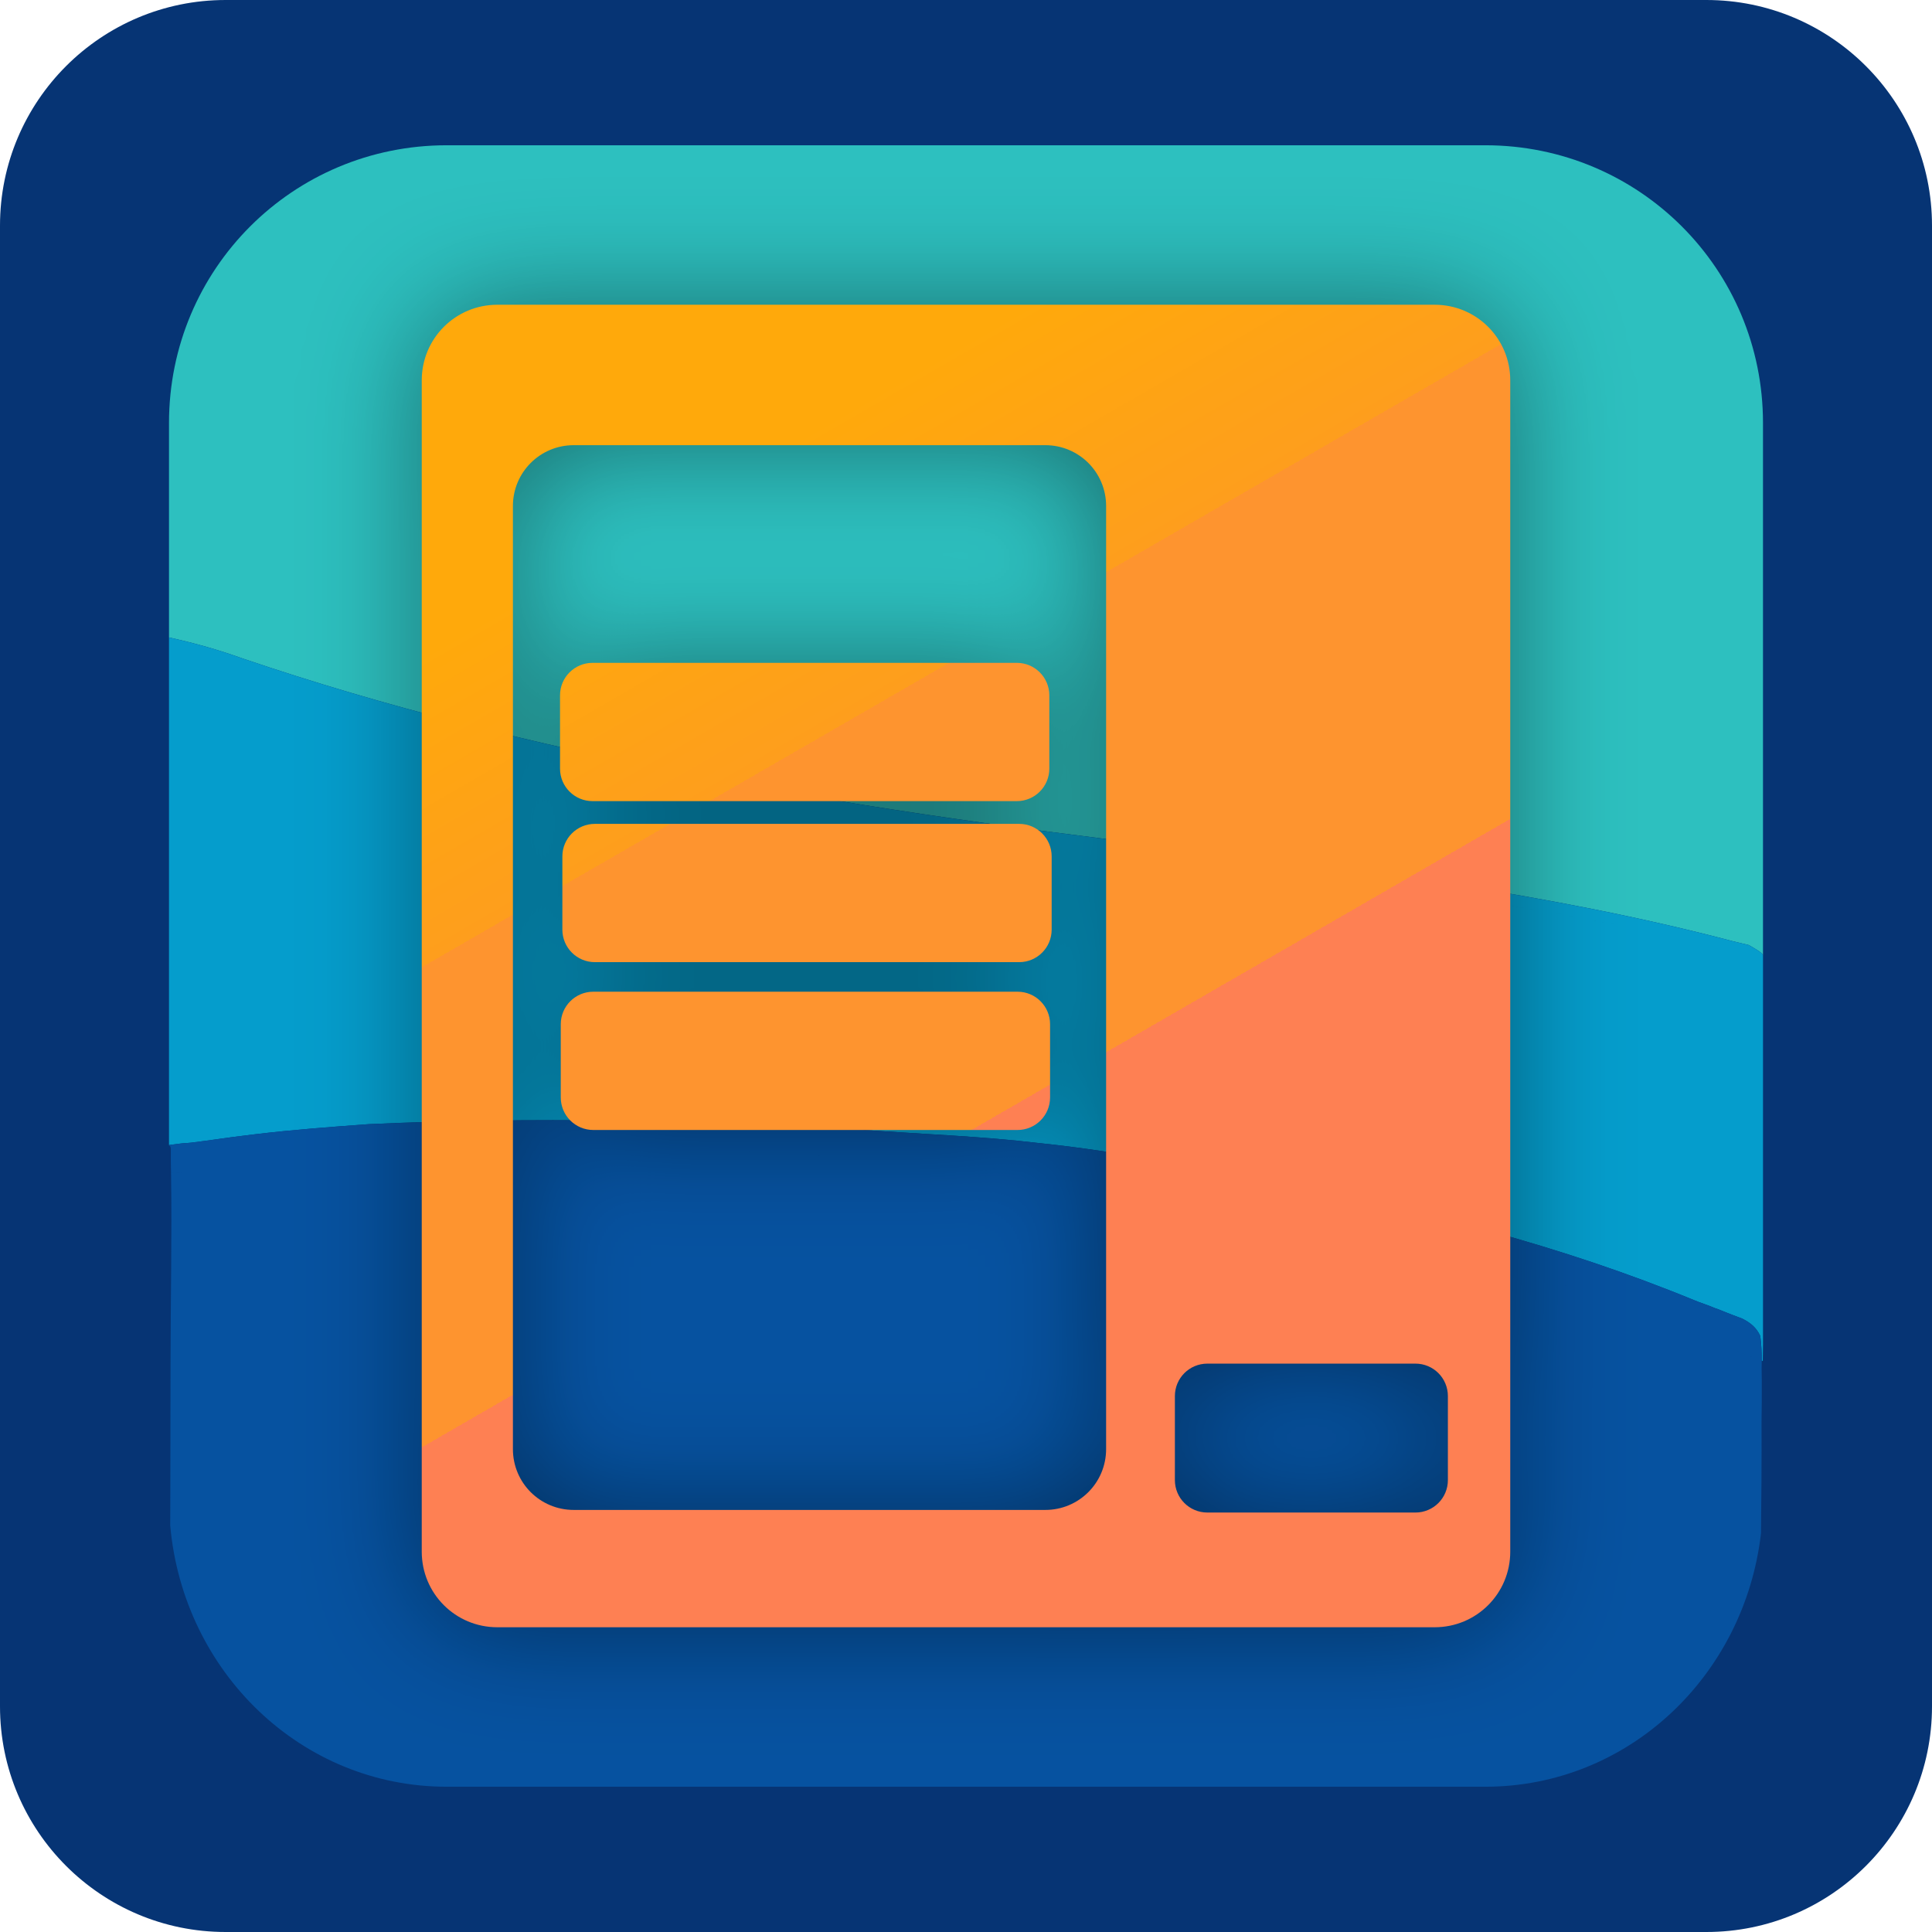
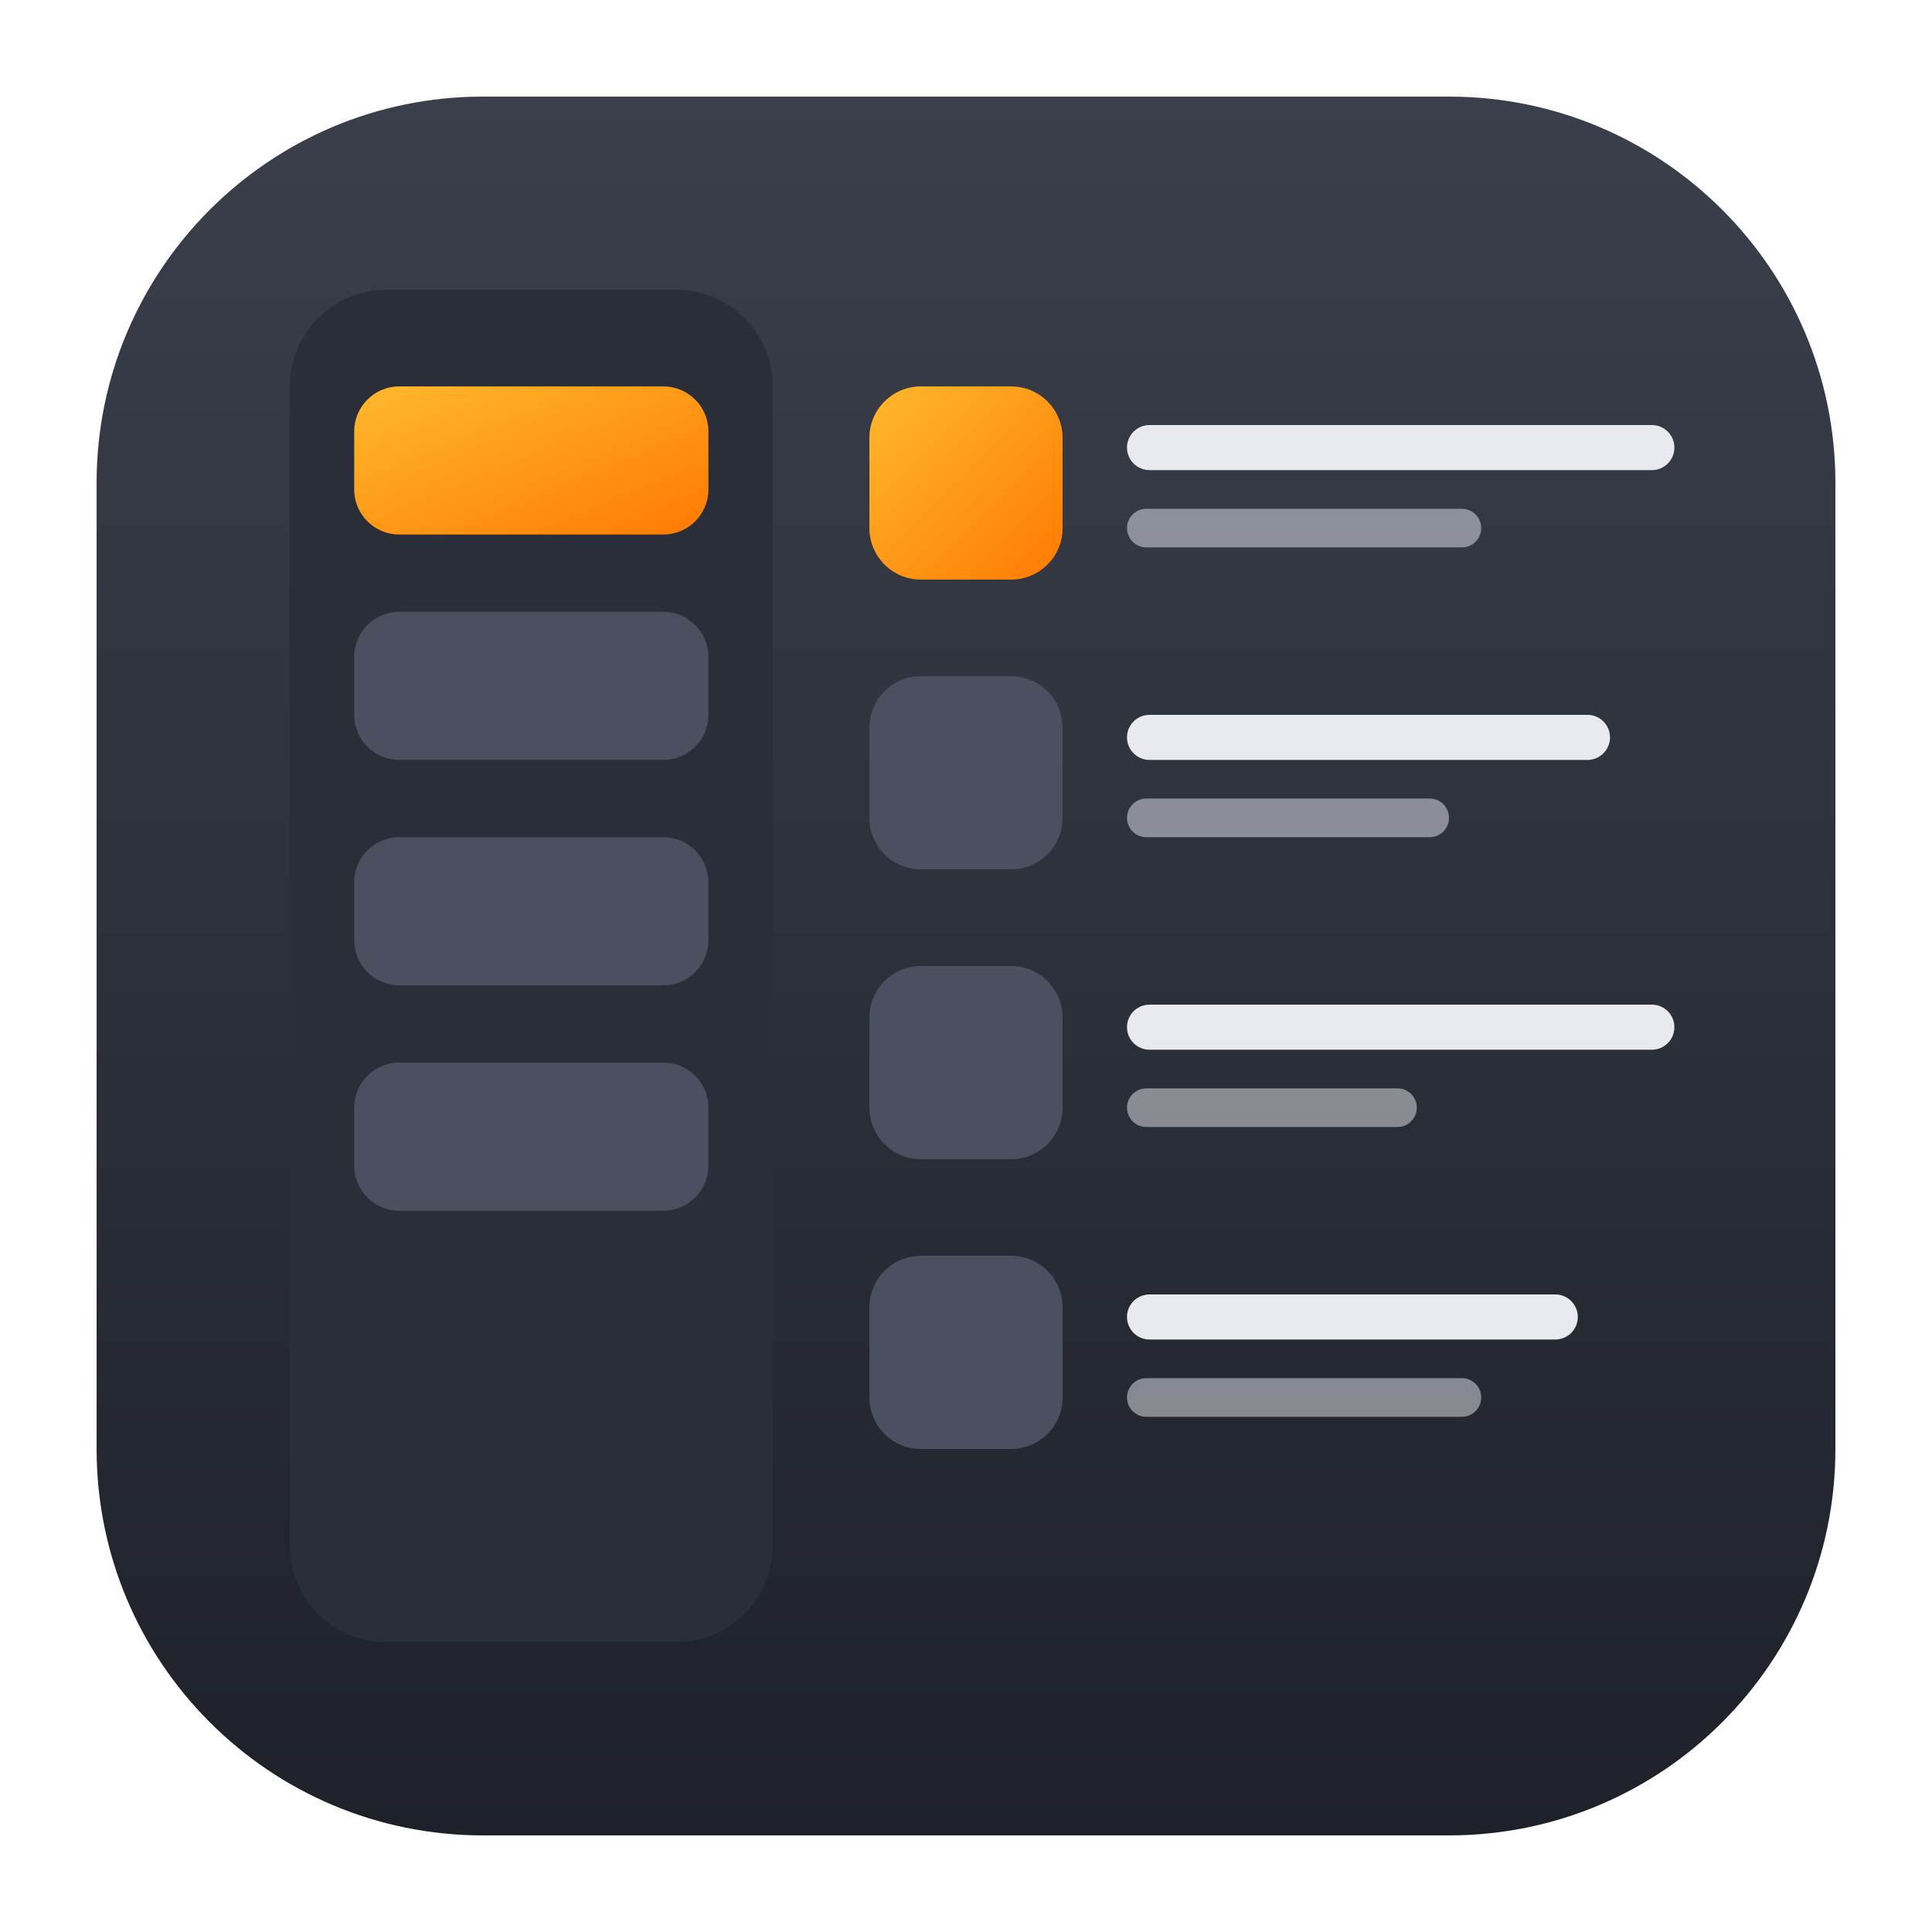
- <svg xmlns="http://www.w3.org/2000/svg" xmlns:xlink="http://www.w3.org/1999/xlink" version="1.1" width="600" height="600" id="svg37" xml:space="preserve">
-   <defs id="defs37">
-     <linearGradient id="linearGradient1">
-       <stop style="stop-color:#ffa90b;stop-opacity:1;" offset="0" id="stop1" />
-       <stop style="stop-color:#fe9e1d;stop-opacity:1;" offset="0.251" id="stop7" />
-       <stop style="stop-color:#fe942f;stop-opacity:1;" offset="0.251" id="stop6" />
-       <stop style="stop-color:#fe942f;stop-opacity:1;" offset="0.633" id="stop8" />
-       <stop style="stop-color:#fe8053;stop-opacity:1;" offset="0.633" id="stop9" />
-       <stop style="stop-color:#fe8053;stop-opacity:1;" offset="1" id="stop2" />
+ <svg xmlns="http://www.w3.org/2000/svg" width="600" height="600" viewBox="0 0 600 600">
+   <defs>
+     <linearGradient id="g" x1="0" y1="0" x2="0" y2="1">
+       <stop offset="0" stop-color="#3a3f4b" />
+       <stop offset="1" stop-color="#1e2129" />
    </linearGradient>
-     <filter style="color-interpolation-filters:sRGB" id="filter27" x="-0.127" y="-0.105" width="1.255" height="1.21">
-       <feGaussianBlur stdDeviation="17.953" id="feGaussianBlur27" />
-     </filter>
-     <linearGradient xlink:href="#linearGradient1" id="linearGradient2" x1="237.565" y1="166.891" x2="406.587" y2="459.644" gradientUnits="userSpaceOnUse" />
-     <linearGradient xlink:href="#linearGradient1" id="linearGradient9" gradientUnits="userSpaceOnUse" x1="237.565" y1="166.891" x2="406.587" y2="459.644" />
-     <linearGradient xlink:href="#linearGradient1" id="linearGradient10" gradientUnits="userSpaceOnUse" x1="237.565" y1="166.891" x2="406.587" y2="459.644" />
-     <linearGradient xlink:href="#linearGradient1" id="linearGradient11" gradientUnits="userSpaceOnUse" x1="237.565" y1="166.891" x2="406.587" y2="459.644" />
-     <linearGradient xlink:href="#linearGradient1" id="linearGradient12" gradientUnits="userSpaceOnUse" x1="237.565" y1="166.891" x2="406.587" y2="459.644" />
+     <linearGradient id="o" x1="0" y1="0" x2="1" y2="1">
+       <stop offset="0" stop-color="#ffb92e" />
+       <stop offset="1" stop-color="#ff7a00" />
+     </linearGradient>
  </defs>
-   <rect style="opacity:1;fill:#063474;fill-opacity:1;fill-rule:nonzero;stroke:none" id="rect6" width="600" height="600" x="0" y="0" ry="70.075" />
-   <g id="g9" transform="translate(-22.3428,-15.35257)">
-     <path d="m 161.066,60.467 c -47.777,0 -86.238,38.464 -86.238,86.24 v 66.607 c 8.525,1.896 15.074,3.769 22.896,6.547 88.126,29.974 187.125,46.55 284.057,57.973 59.723,7.06 122.072,14.883 178.668,29.809 2.494,0.606 2.494,0.605 5.039,1.223 2.83,1.645 3.8,2.208 4.369,3.072 V 146.707 c 0,-47.777 -38.462,-86.24 -86.238,-86.24 z" style="opacity:1;fill:#2dc0bf;fill-opacity:1;stroke:none;stroke-width:1.163" id="path19" />
-     <path id="path21" style="fill:#059dcc;fill-opacity:1;stroke-width:1.523" d="m 569.857,314.465 c -0.569,-0.809 -1.539,-1.337 -4.369,-2.877 -2.545,-0.579 -2.545,-0.577 -5.039,-1.145 C 503.854,296.469 441.504,289.144 381.781,282.533 284.849,271.838 185.851,256.319 97.725,228.254 c -7.823,-2.601 -14.372,-4.356 -22.896,-6.131 v 148.82 l 4.314,-0.541 c 1.813,-0.063 3.043,-0.228 6.297,-0.668 3.052,-0.443 6.127,-0.868 9.225,-1.271 l 6.898,-0.861 c 11.513,-1.378 23.437,-2.274 35.439,-3.141 50.469,-2.27 102.016,-1.216 152.391,1.711 18.692,1.371 37.852,2.034 55.754,4.186 24.978,2.584 49.005,7.56 73.213,12.078 45.859,8.712 89.128,19.861 129.971,36.637 2.145,0.916 4.468,1.582 6.592,2.525 0.311,0.105 0.631,0.211 0.943,0.316 1.891,0.749 2.978,1.249 7.52,2.926 2.609,1.306 4.468,2.849 5.629,5.416 0.353,2.575 0.462,5.098 0.455,7.654 0.107,0.041 0.215,0.082 0.324,0.123 0.022,-1.699 0.043,-3.397 0.065,-5.096 z m 0,-2.527 c -0.569,-0.864 -1.539,-1.427 -4.369,-3.072 -2.545,-0.618 -2.545,-0.617 -5.039,-1.223 -56.596,-14.926 -118.945,-22.748 -178.668,-29.809 -96.932,-11.423 -195.93,-27.998 -284.057,-57.973 -7.823,-2.778 -14.372,-4.651 -22.896,-6.547 v 8.809 c 8.525,1.775 15.074,3.53 22.896,6.131 88.126,28.065 187.125,43.584 284.057,54.279 59.723,6.61 122.072,13.935 178.668,27.91 2.494,0.567 2.494,0.566 5.039,1.145 2.83,1.54 3.8,2.068 4.369,2.877 z" />
-     <path id="path26" style="fill:#0652a0;fill-opacity:1;stroke-width:1.49" d="m 569.469,437.91 c -2.409,-0.912 -4.404,-1.667 -6.084,-2.305 -1.47,-0.757 -3.177,-1.438 -5.131,-2.184 -0.812,-0.281 -1.599,-0.551 -2.389,-0.824 -1.472,-0.6 -3.887,-1.494 -5.854,-2.342 -0.544,-0.232 -1.137,-0.352 -1.682,-0.582 -40.15,-17.622 -84.398,-28.926 -129.971,-37.672 -7.576,-1.48 -14.595,-3.563 -22.352,-4.885 -1.814,-0.312 -3.629,-0.624 -5.498,-0.945 -14.598,-2.455 -29.774,-4.661 -45.35,-6.586 -15.983,-1.7 -32.071,-3.031 -48.193,-4.037 -1.261,-0.078 -2.485,-0.151 -3.709,-0.227 -1.276,-0.079 -2.588,0.032 -3.865,-0.045 -50.954,-3.842 -102.989,-5.424 -152.391,-1.758 -0.742,0.034 -1.499,-0.061 -2.24,-0.025 -1.636,0.095 -3.224,0.187 -4.812,0.279 -5.873,0.333 -11.417,0.9 -17.275,1.549 l -33.531,4.307 c -0.946,0.034 -2.051,0.038 -3.684,0.039 0.309,19.754 -0.144,39.512 -0.156,59.268 -0.007,12.839 -0.021,25.678 -0.066,38.518 -0.013,3.887 -0.025,7.773 -0.033,11.66 4.075,45.631 40.832,81.125 85.863,81.125 h 322.553 c 44.246,0 80.504,-34.266 85.621,-78.746 0.012,-2.372 0.03,-4.743 0.059,-7.115 0.075,-6.195 0.117,-12.388 0.115,-18.584 -0.008,-2.953 -0.01,-5.906 -0.01,-8.859 0.059,-4.238 0.114,-8.473 0.076,-12.711 -0.025,-1.961 -0.024,-1.961 -0.049,-3.883 0.022,-0.815 0.035,-1.624 0.037,-2.43 z m -432.467,-73.449 c -12.003,0.866 -23.927,1.763 -35.439,3.141 l -6.898,0.861 c -3.098,0.403 -6.173,0.828 -9.225,1.271 -3.254,0.44 -4.484,0.605 -6.297,0.668 l -4.314,0.541 v 0.146 c 0.827,0.232 0.493,1.278 0.574,5.346 0.022,1.077 0.04,2.155 0.057,3.232 1.633,-8e-4 2.738,-0.006 3.684,-0.039 l 33.531,-4.307 c 5.859,-0.649 11.402,-1.216 17.275,-1.549 1.588,-0.092 3.176,-0.184 4.812,-0.279 0.741,-0.036 1.498,0.06 2.24,0.025 49.402,-3.666 101.436,-2.084 152.391,1.758 1.278,0.076 2.589,-0.034 3.865,0.045 1.224,0.075 2.448,0.149 3.709,0.227 16.122,1.006 32.21,2.337 48.193,4.037 15.576,1.925 30.751,4.131 45.35,6.586 1.869,0.321 3.684,0.633 5.498,0.945 7.757,1.321 14.775,3.405 22.352,4.885 45.572,8.746 89.821,20.05 129.971,37.672 0.545,0.23 1.137,0.35 1.682,0.582 1.967,0.848 4.381,1.742 5.854,2.342 0.79,0.273 1.577,0.543 2.389,0.824 1.954,0.746 3.661,1.427 5.131,2.184 1.68,0.638 3.675,1.393 6.084,2.305 0.007,-2.556 -0.102,-5.079 -0.455,-7.654 -1.161,-2.567 -3.02,-4.11 -5.629,-5.416 -4.542,-1.677 -5.628,-2.177 -7.52,-2.926 -0.312,-0.105 -0.632,-0.212 -0.943,-0.316 -2.124,-0.944 -4.447,-1.61 -6.592,-2.525 -40.843,-16.776 -84.112,-27.925 -129.971,-36.637 -24.207,-4.518 -48.235,-9.494 -73.213,-12.078 -17.902,-2.152 -37.062,-2.815 -55.754,-4.186 -50.375,-2.927 -101.922,-3.981 -152.391,-1.711 z" />
-   </g>
-   <g id="g27-2" transform="translate(-22.07617,-13.26758)" style="opacity:0.428;fill:#000000;fill-opacity:1;stroke:none;stroke-opacity:1;filter:url(#filter27)">
-     <path id="rect26-8" style="opacity:1;fill:#000000;fill-opacity:1;fill-rule:nonzero;stroke:none;stroke-opacity:1" d="m 176.531,107.91 c -13.006,0 -23.477,10.469 -23.477,23.475 v 363.766 c 0,13.006 10.471,23.475 23.477,23.475 h 291.09 c 13.006,0 23.477,-10.469 23.477,-23.475 V 131.385 c 0,-13.006 -10.471,-23.475 -23.477,-23.475 z m 23.736,43.611 h 146.422 c 10.471,0 18.9,8.429 18.9,18.9 v 292.871 c 0,10.471 -8.429,18.9 -18.9,18.9 H 200.268 c -10.471,0 -18.902,-8.429 -18.902,-18.9 V 170.422 c 0,-10.471 8.431,-18.9 18.902,-18.9 z m 196.771,285.232 h 64.604 c 5.591,0 10.09,4.501 10.09,10.092 v 26.062 c 0,5.591 -4.499,10.092 -10.09,10.092 h -64.604 c -5.591,0 -10.092,-4.501 -10.092,-10.092 v -26.062 c 0,-5.591 4.501,-10.092 10.092,-10.092 z" />
-     <rect style="opacity:1;fill:#000000;fill-opacity:1;fill-rule:nonzero;stroke:none;stroke-opacity:1" id="rect27-9" width="151.954" height="42.943" x="195.998" y="219.122" ry="10.092" />
-     <rect style="fill:#000000;fill-opacity:1;fill-rule:nonzero;stroke:none;stroke-opacity:1" id="rect27-2-7" width="151.954" height="42.943" x="196.725" y="269.129" ry="10.092" />
-     <rect style="fill:#000000;fill-opacity:1;fill-rule:nonzero;stroke:none;stroke-opacity:1" id="rect27-2-5-3" width="151.954" height="42.943" x="196.23" y="321.252" ry="10.092" />
-   </g>
-   <g id="g27" transform="translate(-22.07617,-13.26758)" style="fill:url(#linearGradient2);stroke:none;stroke-opacity:1">
-     <path id="rect26" style="opacity:1;fill:url(#linearGradient9);fill-opacity:1;fill-rule:nonzero;stroke:none;stroke-opacity:1" d="m 176.531,107.91 c -13.006,0 -23.477,10.469 -23.477,23.475 v 363.766 c 0,13.006 10.471,23.475 23.477,23.475 h 291.09 c 13.006,0 23.477,-10.469 23.477,-23.475 V 131.385 c 0,-13.006 -10.471,-23.475 -23.477,-23.475 z m 23.736,43.611 h 146.422 c 10.471,0 18.9,8.429 18.9,18.9 v 292.871 c 0,10.471 -8.429,18.9 -18.9,18.9 H 200.268 c -10.471,0 -18.902,-8.429 -18.902,-18.9 V 170.422 c 0,-10.471 8.431,-18.9 18.902,-18.9 z m 196.771,285.232 h 64.604 c 5.591,0 10.09,4.501 10.09,10.092 v 26.062 c 0,5.591 -4.499,10.092 -10.09,10.092 h -64.604 c -5.591,0 -10.092,-4.501 -10.092,-10.092 v -26.062 c 0,-5.591 4.501,-10.092 10.092,-10.092 z" />
-     <rect style="opacity:1;fill:url(#linearGradient10);fill-opacity:1;fill-rule:nonzero;stroke:none;stroke-opacity:1" id="rect27" width="151.954" height="42.943" x="195.998" y="219.122" ry="10.092" />
-     <rect style="fill:url(#linearGradient11);fill-opacity:1;fill-rule:nonzero;stroke:none;stroke-opacity:1" id="rect27-2" width="151.954" height="42.943" x="196.725" y="269.129" ry="10.092" />
-     <rect style="fill:url(#linearGradient12);fill-opacity:1;fill-rule:nonzero;stroke:none;stroke-opacity:1" id="rect27-2-5" width="151.954" height="42.943" x="196.23" y="321.252" ry="10.092" />
+   <rect x="30" y="30" width="540" height="540" rx="120" fill="url(#g)" />
+   <rect x="90" y="90" width="150" height="420" rx="30" fill="#2a2e38" />
+   <rect x="110" y="120" width="110" height="46" rx="14" fill="url(#o)" />
+   <rect x="110" y="190" width="110" height="46" rx="14" fill="#4a5060" />
+   <rect x="110" y="260" width="110" height="46" rx="14" fill="#4a5060" />
+   <rect x="110" y="330" width="110" height="46" rx="14" fill="#4a5060" />
+   <g fill="#e8eaf0">
+     <rect x="270" y="120" width="60" height="60" rx="16" fill="url(#o)" />
+     <rect x="350" y="132" width="170" height="14" rx="7" />
+     <rect x="350" y="158" width="110" height="12" rx="6" opacity=".5" />
+     <rect x="270" y="210" width="60" height="60" rx="16" fill="#4a5060" />
+     <rect x="350" y="222" width="150" height="14" rx="7" />
+     <rect x="350" y="248" width="100" height="12" rx="6" opacity=".5" />
+     <rect x="270" y="300" width="60" height="60" rx="16" fill="#4a5060" />
+     <rect x="350" y="312" width="170" height="14" rx="7" />
+     <rect x="350" y="338" width="90" height="12" rx="6" opacity=".5" />
+     <rect x="270" y="390" width="60" height="60" rx="16" fill="#4a5060" />
+     <rect x="350" y="402" width="140" height="14" rx="7" />
+     <rect x="350" y="428" width="110" height="12" rx="6" opacity=".5" />
  </g>
</svg>
